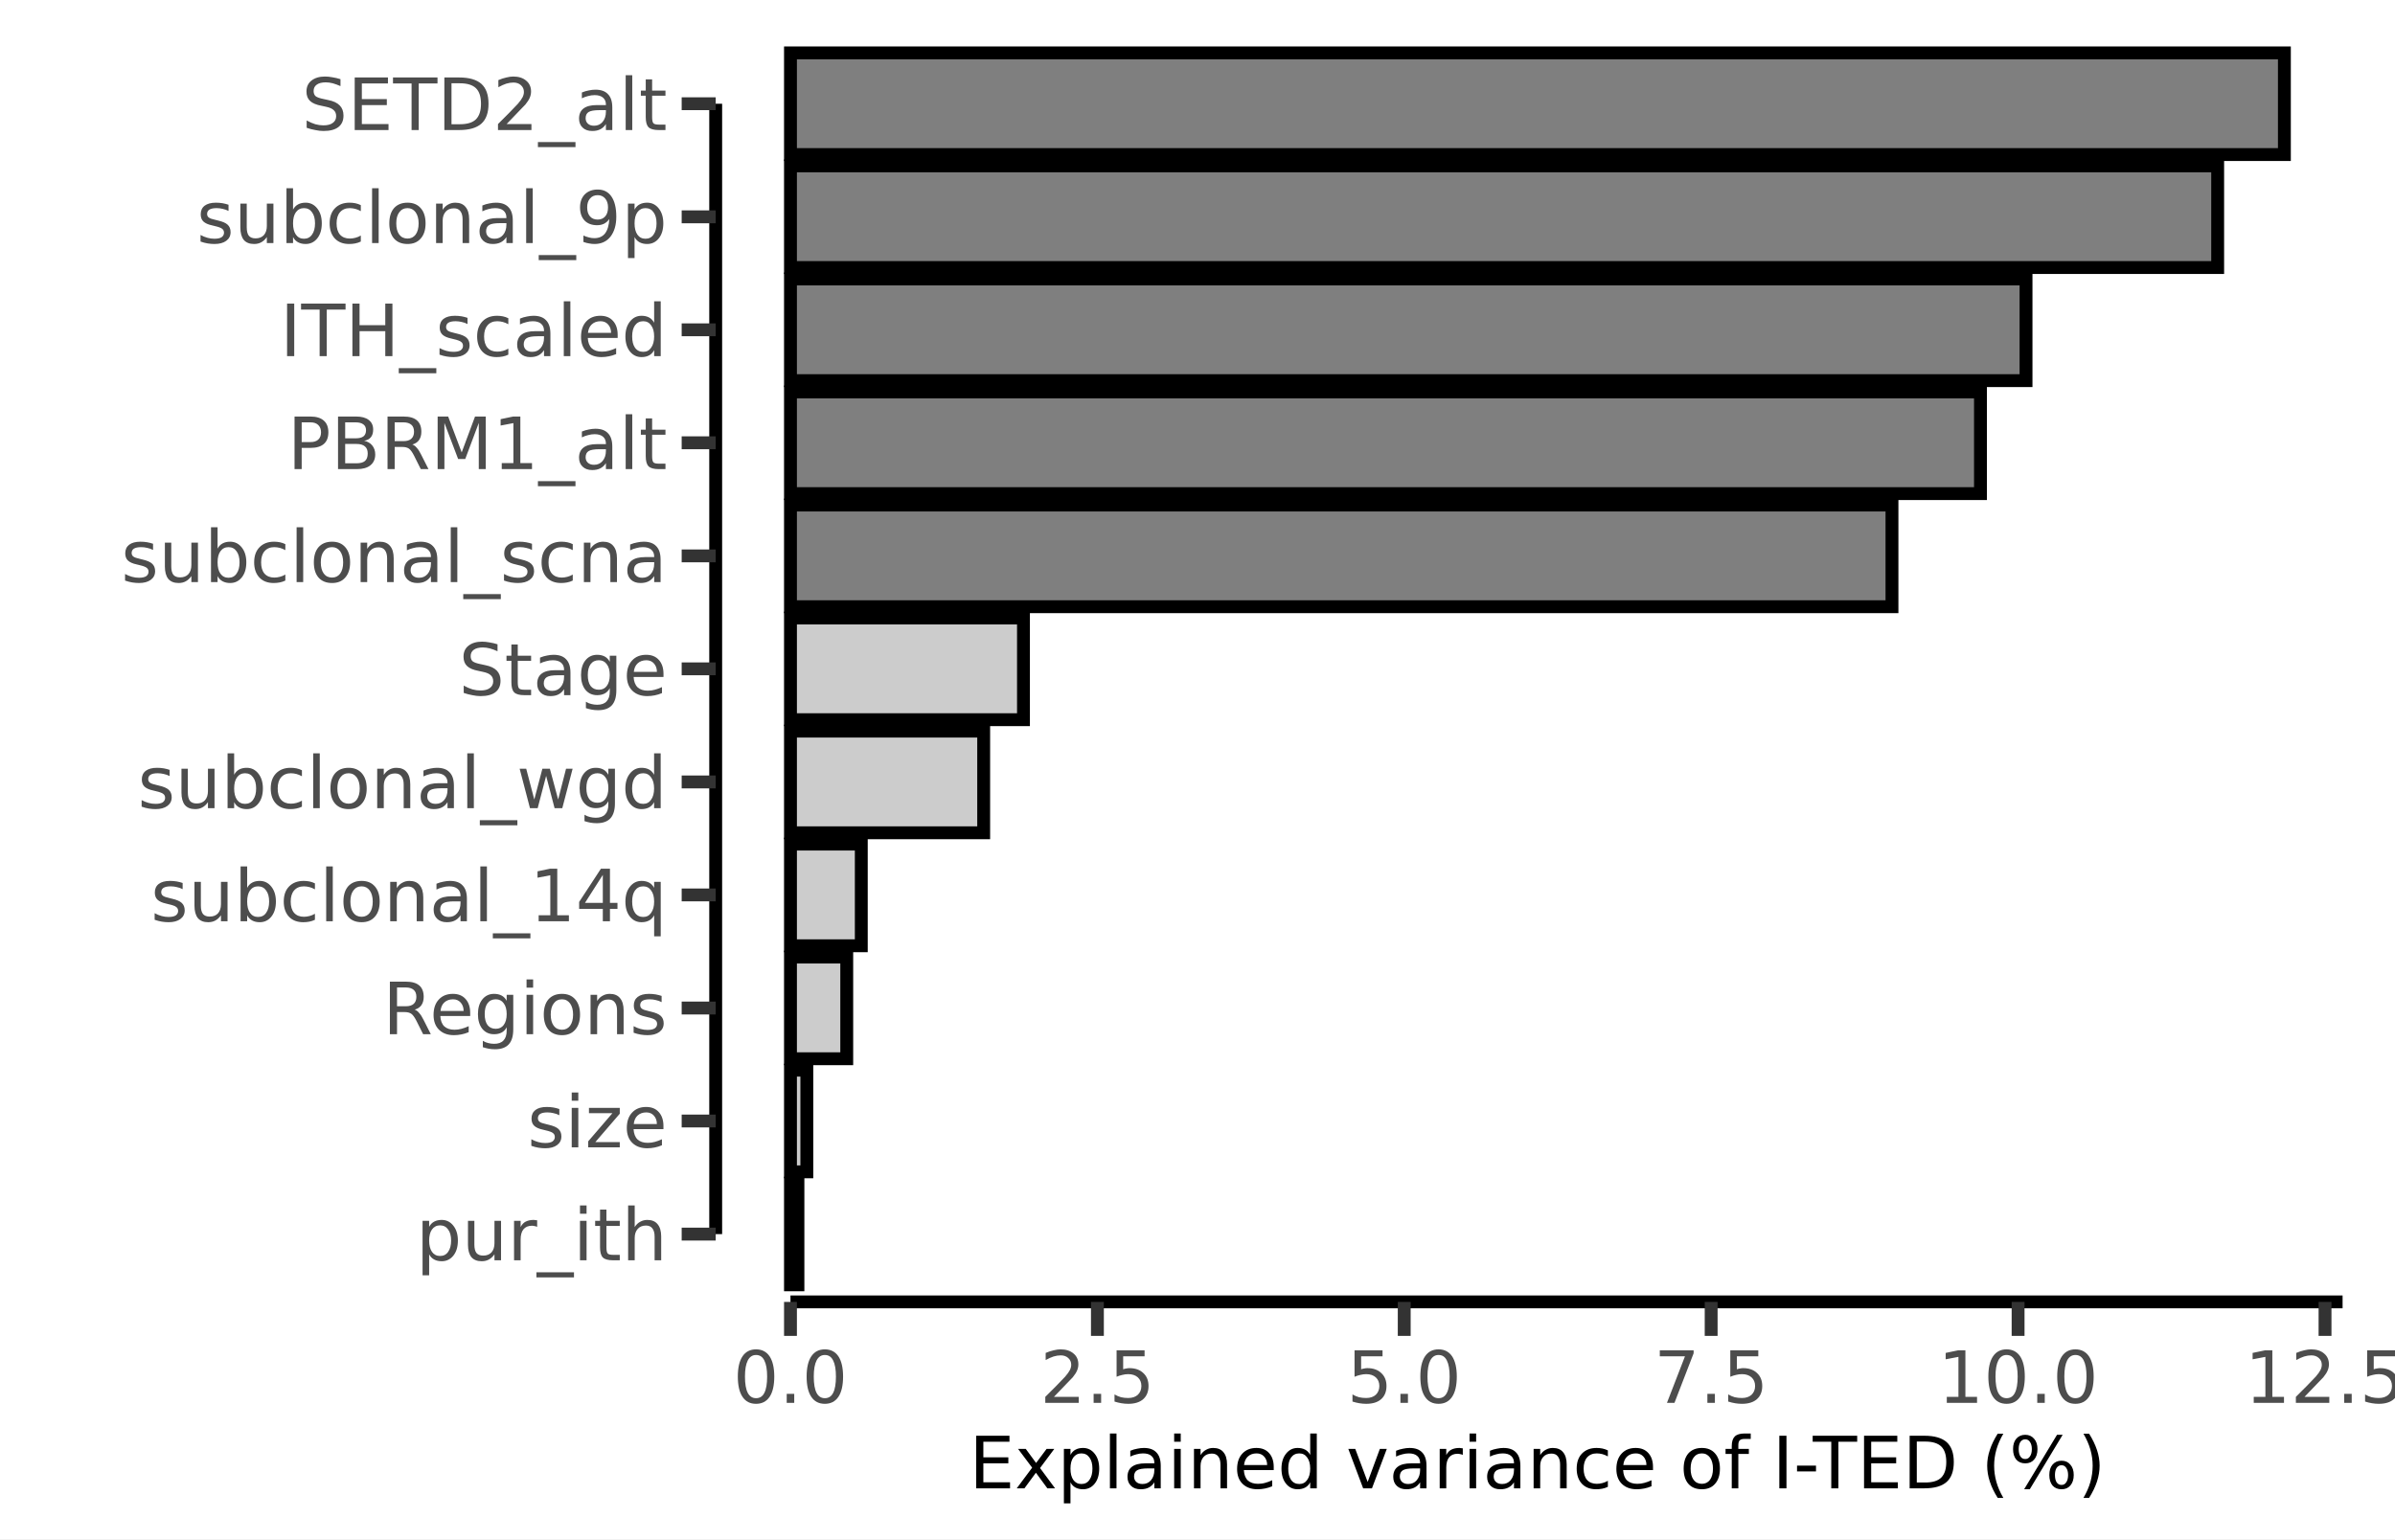
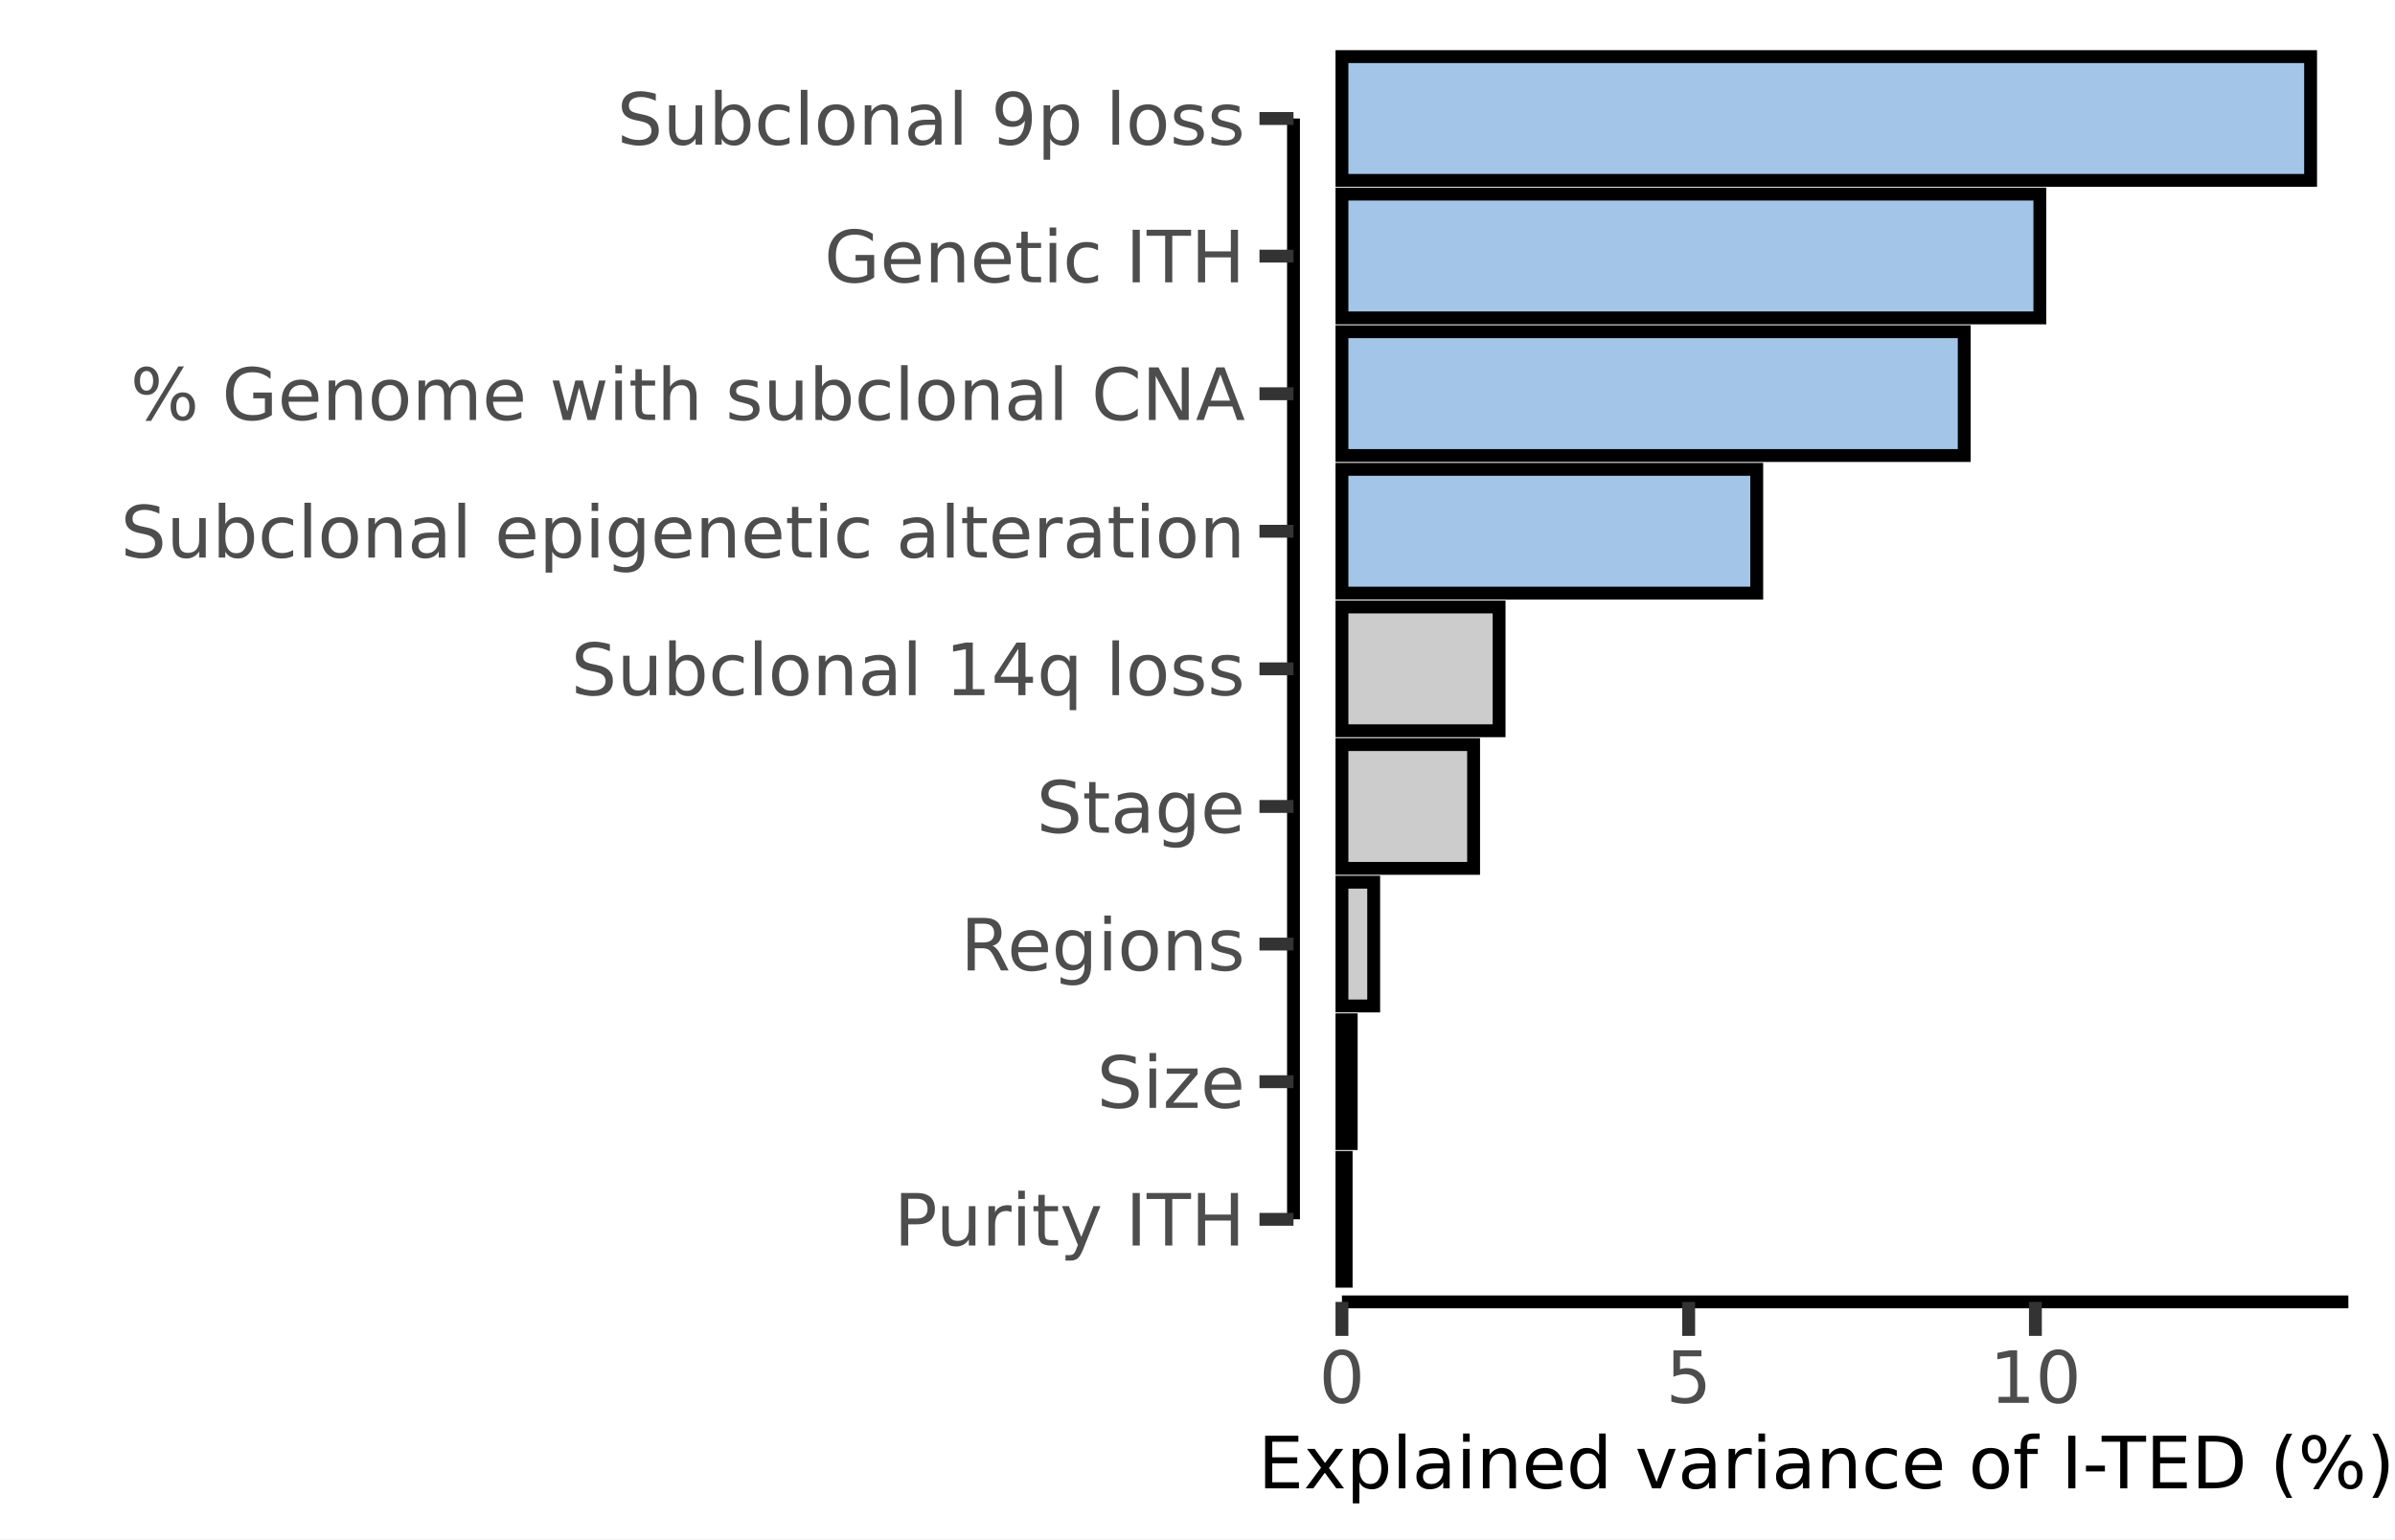
<svg xmlns="http://www.w3.org/2000/svg" class="svglite" width="199.21pt" height="128.06pt" viewBox="0 0 199.21 128.06">
  <defs>
    <style type="text/css">
    .svglite line, .svglite polyline, .svglite polygon, .svglite path, .svglite rect, .svglite circle {
      fill: none;
      stroke: #000000;
      stroke-linecap: round;
      stroke-linejoin: round;
      stroke-miterlimit: 10.00;
    }
    .svglite text {
      white-space: pre;
    }
  </style>
  </defs>
  <rect width="100%" height="100%" style="stroke: none; fill: #FFFFFF;" />
  <defs>
    <clipPath id="cpMC4wMHwxOTkuMjF8MC4wMHwxMjguMDY=">
      <rect x="0.00" y="0.00" width="199.21" height="128.06" />
    </clipPath>
  </defs>
  <g clip-path="url(#cpMC4wMHwxOTkuMjF8MC4wMHwxMjguMDY=)">
    <rect x="0" y="0.00" width="199.21" height="128.06" style="stroke-width: 0.58; stroke: none; fill: #FFFFFF;" />
  </g>
  <defs>
-     <clipPath id="cpNTkuNTN8MTk2LjIyfDIuOTl8MTA4LjMy">
-       <rect x="59.53" y="2.99" width="136.69" height="105.33" />
+     <clipPath id="cpMTA3LjU5fDE5Ni4yMnwyLjk5fDEwOC4zMg==">
+       <rect x="107.59" y="2.99" width="88.63" height="105.33" />
    </clipPath>
  </defs>
-   <g clip-path="url(#cpNTkuNTN8MTk2LjIyfDIuOTl8MTA4LjMy)">
-     <rect x="59.53" y="2.99" width="136.69" height="105.33" style="stroke-width: 0.58; stroke: none; fill: #FFFFFF;" />
-     <rect x="65.75" y="98.44" width="0.62" height="8.46" style="stroke-width: 1.07; stroke-linecap: butt; stroke-linejoin: miter; fill: #CCCCCC;" />
-     <rect x="65.75" y="89.04" width="1.36" height="8.46" style="stroke-width: 1.07; stroke-linecap: butt; stroke-linejoin: miter; fill: #CCCCCC;" />
-     <rect x="65.75" y="79.63" width="4.68" height="8.46" style="stroke-width: 1.07; stroke-linecap: butt; stroke-linejoin: miter; fill: #CCCCCC;" />
-     <rect x="65.75" y="70.23" width="5.89" height="8.46" style="stroke-width: 1.07; stroke-linecap: butt; stroke-linejoin: miter; fill: #CCCCCC;" />
-     <rect x="65.75" y="60.83" width="16.07" height="8.46" style="stroke-width: 1.07; stroke-linecap: butt; stroke-linejoin: miter; fill: #CCCCCC;" />
-     <rect x="65.75" y="51.42" width="19.38" height="8.46" style="stroke-width: 1.07; stroke-linecap: butt; stroke-linejoin: miter; fill: #CCCCCC;" />
-     <rect x="65.75" y="42.02" width="91.62" height="8.46" style="stroke-width: 1.07; stroke-linecap: butt; stroke-linejoin: miter; fill: #7F7F7F;" />
-     <rect x="65.75" y="32.61" width="98.98" height="8.46" style="stroke-width: 1.07; stroke-linecap: butt; stroke-linejoin: miter; fill: #7F7F7F;" />
-     <rect x="65.75" y="23.21" width="102.77" height="8.46" style="stroke-width: 1.07; stroke-linecap: butt; stroke-linejoin: miter; fill: #7F7F7F;" />
-     <rect x="65.75" y="13.80" width="118.71" height="8.46" style="stroke-width: 1.07; stroke-linecap: butt; stroke-linejoin: miter; fill: #7F7F7F;" />
-     <rect x="65.75" y="4.40" width="124.26" height="8.46" style="stroke-width: 1.07; stroke-linecap: butt; stroke-linejoin: miter; fill: #7F7F7F;" />
+   <g clip-path="url(#cpMTA3LjU5fDE5Ni4yMnwyLjk5fDEwOC4zMg==)">
+     <rect x="107.59" y="2.99" width="88.63" height="105.33" style="stroke-width: 0.58; stroke: none; fill: #FFFFFF;" />
+     <rect x="111.62" y="96.30" width="0.35" height="10.30" style="stroke-width: 1.07; stroke-linecap: butt; stroke-linejoin: miter; fill: #CCCCCC;" />
+     <rect x="111.62" y="84.85" width="0.77" height="10.30" style="stroke-width: 1.07; stroke-linecap: butt; stroke-linejoin: miter; fill: #CCCCCC;" />
+     <rect x="111.62" y="73.40" width="2.64" height="10.30" style="stroke-width: 1.07; stroke-linecap: butt; stroke-linejoin: miter; fill: #CCCCCC;" />
+     <rect x="111.62" y="61.95" width="10.95" height="10.30" style="stroke-width: 1.07; stroke-linecap: butt; stroke-linejoin: miter; fill: #CCCCCC;" />
+     <rect x="111.62" y="50.50" width="13.07" height="10.30" style="stroke-width: 1.07; stroke-linecap: butt; stroke-linejoin: miter; fill: #CCCCCC;" />
+     <rect x="111.62" y="39.05" width="34.50" height="10.30" style="stroke-width: 1.07; stroke-linecap: butt; stroke-linejoin: miter; fill: #A3C6E8;" />
+     <rect x="111.62" y="27.60" width="51.76" height="10.30" style="stroke-width: 1.07; stroke-linecap: butt; stroke-linejoin: miter; fill: #A3C6E8;" />
+     <rect x="111.62" y="16.15" width="58.05" height="10.30" style="stroke-width: 1.07; stroke-linecap: butt; stroke-linejoin: miter; fill: #A3C6E8;" />
+     <rect x="111.62" y="4.71" width="80.57" height="10.30" style="stroke-width: 1.07; stroke-linecap: butt; stroke-linejoin: miter; fill: #A3C6E8;" />
  </g>
  <g clip-path="url(#cpMC4wMHwxOTkuMjF8MC4wMHwxMjguMDY=)">
-     <polyline points="59.53,102.68 59.53,8.63 " style="stroke-width: 1.07; stroke-linecap: butt;" />
-     <text x="55.50" y="104.86" text-anchor="end" style="font-size: 6.00px;fill: #4D4D4D; font-family: &quot;DejaVu Sans&quot;;" textLength="20.89px" lengthAdjust="spacingAndGlyphs">pur_ith</text>
-     <text x="55.50" y="95.46" text-anchor="end" style="font-size: 6.00px;fill: #4D4D4D; font-family: &quot;DejaVu Sans&quot;;" textLength="11.62px" lengthAdjust="spacingAndGlyphs">size</text>
-     <text x="55.50" y="86.05" text-anchor="end" style="font-size: 6.00px;fill: #4D4D4D; font-family: &quot;DejaVu Sans&quot;;" textLength="23.66px" lengthAdjust="spacingAndGlyphs">Regions</text>
-     <text x="55.50" y="76.65" text-anchor="end" style="font-size: 6.00px;fill: #4D4D4D; font-family: &quot;DejaVu Sans&quot;;" textLength="42.95px" lengthAdjust="spacingAndGlyphs">subclonal_14q</text>
-     <text x="55.50" y="67.24" text-anchor="end" style="font-size: 6.00px;fill: #4D4D4D; font-family: &quot;DejaVu Sans&quot;;" textLength="44.03px" lengthAdjust="spacingAndGlyphs">subclonal_wgd</text>
-     <text x="55.50" y="57.84" text-anchor="end" style="font-size: 6.00px;fill: #4D4D4D; font-family: &quot;DejaVu Sans&quot;;" textLength="17.33px" lengthAdjust="spacingAndGlyphs">Stage</text>
-     <text x="55.50" y="48.43" text-anchor="end" style="font-size: 6.00px;fill: #4D4D4D; font-family: &quot;DejaVu Sans&quot;;" textLength="45.40px" lengthAdjust="spacingAndGlyphs">subclonal_scna</text>
-     <text x="55.50" y="39.03" text-anchor="end" style="font-size: 6.00px;fill: #4D4D4D; font-family: &quot;DejaVu Sans&quot;;" textLength="31.58px" lengthAdjust="spacingAndGlyphs">PBRM1_alt</text>
-     <text x="55.50" y="29.63" text-anchor="end" style="font-size: 6.00px;fill: #4D4D4D; font-family: &quot;DejaVu Sans&quot;;" textLength="32.20px" lengthAdjust="spacingAndGlyphs">ITH_scaled</text>
-     <text x="55.50" y="20.22" text-anchor="end" style="font-size: 6.00px;fill: #4D4D4D; font-family: &quot;DejaVu Sans&quot;;" textLength="39.13px" lengthAdjust="spacingAndGlyphs">subclonal_9p</text>
-     <text x="55.50" y="10.82" text-anchor="end" style="font-size: 6.00px;fill: #4D4D4D; font-family: &quot;DejaVu Sans&quot;;" textLength="30.38px" lengthAdjust="spacingAndGlyphs">SETD2_alt</text>
-     <polyline points="56.70,102.68 59.53,102.68 " style="stroke-width: 1.07; stroke: #333333; stroke-linecap: butt;" />
-     <polyline points="56.70,93.27 59.53,93.27 " style="stroke-width: 1.07; stroke: #333333; stroke-linecap: butt;" />
-     <polyline points="56.70,83.87 59.53,83.87 " style="stroke-width: 1.07; stroke: #333333; stroke-linecap: butt;" />
-     <polyline points="56.70,74.46 59.53,74.46 " style="stroke-width: 1.07; stroke: #333333; stroke-linecap: butt;" />
-     <polyline points="56.70,65.06 59.53,65.06 " style="stroke-width: 1.07; stroke: #333333; stroke-linecap: butt;" />
-     <polyline points="56.70,55.65 59.53,55.65 " style="stroke-width: 1.07; stroke: #333333; stroke-linecap: butt;" />
-     <polyline points="56.70,46.25 59.53,46.25 " style="stroke-width: 1.07; stroke: #333333; stroke-linecap: butt;" />
-     <polyline points="56.70,36.84 59.53,36.84 " style="stroke-width: 1.07; stroke: #333333; stroke-linecap: butt;" />
-     <polyline points="56.70,27.44 59.53,27.44 " style="stroke-width: 1.07; stroke: #333333; stroke-linecap: butt;" />
-     <polyline points="56.70,18.04 59.53,18.04 " style="stroke-width: 1.07; stroke: #333333; stroke-linecap: butt;" />
-     <polyline points="56.70,8.63 59.53,8.63 " style="stroke-width: 1.07; stroke: #333333; stroke-linecap: butt;" />
-     <polyline points="65.75,108.32 194.85,108.32 " style="stroke-width: 1.07; stroke-linecap: butt;" />
-     <polyline points="65.75,111.15 65.75,108.32 " style="stroke-width: 1.07; stroke: #333333; stroke-linecap: butt;" />
-     <polyline points="91.28,111.15 91.28,108.32 " style="stroke-width: 1.07; stroke: #333333; stroke-linecap: butt;" />
-     <polyline points="116.80,111.15 116.80,108.32 " style="stroke-width: 1.07; stroke: #333333; stroke-linecap: butt;" />
-     <polyline points="142.33,111.15 142.33,108.32 " style="stroke-width: 1.07; stroke: #333333; stroke-linecap: butt;" />
-     <polyline points="167.86,111.15 167.86,108.32 " style="stroke-width: 1.07; stroke: #333333; stroke-linecap: butt;" />
-     <polyline points="193.39,111.15 193.39,108.32 " style="stroke-width: 1.07; stroke: #333333; stroke-linecap: butt;" />
-     <text x="65.75" y="116.72" text-anchor="middle" style="font-size: 6.00px;fill: #4D4D4D; font-family: &quot;DejaVu Sans&quot;;" textLength="9.54px" lengthAdjust="spacingAndGlyphs">0.0</text>
-     <text x="91.28" y="116.72" text-anchor="middle" style="font-size: 6.00px;fill: #4D4D4D; font-family: &quot;DejaVu Sans&quot;;" textLength="9.54px" lengthAdjust="spacingAndGlyphs">2.5</text>
-     <text x="116.80" y="116.72" text-anchor="middle" style="font-size: 6.00px;fill: #4D4D4D; font-family: &quot;DejaVu Sans&quot;;" textLength="9.54px" lengthAdjust="spacingAndGlyphs">5.0</text>
-     <text x="142.33" y="116.72" text-anchor="middle" style="font-size: 6.00px;fill: #4D4D4D; font-family: &quot;DejaVu Sans&quot;;" textLength="9.54px" lengthAdjust="spacingAndGlyphs">7.5</text>
-     <text x="167.86" y="116.72" text-anchor="middle" style="font-size: 6.00px;fill: #4D4D4D; font-family: &quot;DejaVu Sans&quot;;" textLength="13.36px" lengthAdjust="spacingAndGlyphs">10.0</text>
-     <text x="193.39" y="116.72" text-anchor="middle" style="font-size: 6.00px;fill: #4D4D4D; font-family: &quot;DejaVu Sans&quot;;" textLength="13.36px" lengthAdjust="spacingAndGlyphs">12.5</text>
-     <text x="127.88" y="123.83" text-anchor="middle" style="font-size: 6.00px; font-family: &quot;DejaVu Sans&quot;;" textLength="96.41px" lengthAdjust="spacingAndGlyphs">Explained variance of I-TED (%) </text>
+     <polyline points="107.59,101.45 107.59,9.86 " style="stroke-width: 1.07; stroke-linecap: butt;" />
+     <text x="103.56" y="103.63" text-anchor="end" style="font-size: 6.00px;fill: #4D4D4D; font-family: &quot;DejaVu Sans&quot;;" textLength="29.19px" lengthAdjust="spacingAndGlyphs">Purity ITH</text>
+     <text x="103.56" y="92.18" text-anchor="end" style="font-size: 6.00px;fill: #4D4D4D; font-family: &quot;DejaVu Sans&quot;;" textLength="12.30px" lengthAdjust="spacingAndGlyphs">Size</text>
+     <text x="103.56" y="80.74" text-anchor="end" style="font-size: 6.00px;fill: #4D4D4D; font-family: &quot;DejaVu Sans&quot;;" textLength="23.66px" lengthAdjust="spacingAndGlyphs">Regions</text>
+     <text x="103.56" y="69.29" text-anchor="end" style="font-size: 6.00px;fill: #4D4D4D; font-family: &quot;DejaVu Sans&quot;;" textLength="17.33px" lengthAdjust="spacingAndGlyphs">Stage</text>
+     <text x="103.56" y="57.84" text-anchor="end" style="font-size: 6.00px;fill: #4D4D4D; font-family: &quot;DejaVu Sans&quot;;" textLength="56.03px" lengthAdjust="spacingAndGlyphs">Subclonal 14q loss</text>
+     <text x="103.56" y="46.39" text-anchor="end" style="font-size: 6.00px;fill: #4D4D4D; font-family: &quot;DejaVu Sans&quot;;" textLength="93.46px" lengthAdjust="spacingAndGlyphs">Subclonal epigenetic alteration</text>
+     <text x="103.56" y="34.94" text-anchor="end" style="font-size: 6.00px;fill: #4D4D4D; font-family: &quot;DejaVu Sans&quot;;" textLength="92.68px" lengthAdjust="spacingAndGlyphs">% Genome with subclonal CNA</text>
+     <text x="103.56" y="23.49" text-anchor="end" style="font-size: 6.00px;fill: #4D4D4D; font-family: &quot;DejaVu Sans&quot;;" textLength="34.99px" lengthAdjust="spacingAndGlyphs">Genetic ITH</text>
+     <text x="103.56" y="12.04" text-anchor="end" style="font-size: 6.00px;fill: #4D4D4D; font-family: &quot;DejaVu Sans&quot;;" textLength="52.21px" lengthAdjust="spacingAndGlyphs">Subclonal 9p loss</text>
+     <polyline points="104.76,101.45 107.59,101.45 " style="stroke-width: 1.07; stroke: #333333; stroke-linecap: butt;" />
+     <polyline points="104.76,90.00 107.59,90.00 " style="stroke-width: 1.07; stroke: #333333; stroke-linecap: butt;" />
+     <polyline points="104.76,78.55 107.59,78.55 " style="stroke-width: 1.07; stroke: #333333; stroke-linecap: butt;" />
+     <polyline points="104.76,67.10 107.59,67.10 " style="stroke-width: 1.07; stroke: #333333; stroke-linecap: butt;" />
+     <polyline points="104.76,55.65 107.59,55.65 " style="stroke-width: 1.07; stroke: #333333; stroke-linecap: butt;" />
+     <polyline points="104.76,44.20 107.59,44.20 " style="stroke-width: 1.07; stroke: #333333; stroke-linecap: butt;" />
+     <polyline points="104.76,32.76 107.59,32.76 " style="stroke-width: 1.07; stroke: #333333; stroke-linecap: butt;" />
+     <polyline points="104.76,21.31 107.59,21.31 " style="stroke-width: 1.07; stroke: #333333; stroke-linecap: butt;" />
+     <polyline points="104.76,9.86 107.59,9.86 " style="stroke-width: 1.07; stroke: #333333; stroke-linecap: butt;" />
+     <polyline points="111.62,108.32 195.33,108.32 " style="stroke-width: 1.07; stroke-linecap: butt;" />
+     <polyline points="111.62,111.15 111.62,108.32 " style="stroke-width: 1.07; stroke: #333333; stroke-linecap: butt;" />
+     <polyline points="140.46,111.15 140.46,108.32 " style="stroke-width: 1.07; stroke: #333333; stroke-linecap: butt;" />
+     <polyline points="169.30,111.15 169.30,108.32 " style="stroke-width: 1.07; stroke: #333333; stroke-linecap: butt;" />
+     <text x="111.62" y="116.72" text-anchor="middle" style="font-size: 6.00px;fill: #4D4D4D; font-family: &quot;DejaVu Sans&quot;;" textLength="3.82px" lengthAdjust="spacingAndGlyphs">0</text>
+     <text x="140.46" y="116.72" text-anchor="middle" style="font-size: 6.00px;fill: #4D4D4D; font-family: &quot;DejaVu Sans&quot;;" textLength="3.82px" lengthAdjust="spacingAndGlyphs">5</text>
+     <text x="169.30" y="116.72" text-anchor="middle" style="font-size: 6.00px;fill: #4D4D4D; font-family: &quot;DejaVu Sans&quot;;" textLength="7.63px" lengthAdjust="spacingAndGlyphs">10</text>
+     <text x="151.91" y="123.83" text-anchor="middle" style="font-size: 6.00px; font-family: &quot;DejaVu Sans&quot;;" textLength="96.41px" lengthAdjust="spacingAndGlyphs">Explained variance of I-TED (%) </text>
  </g>
</svg>
